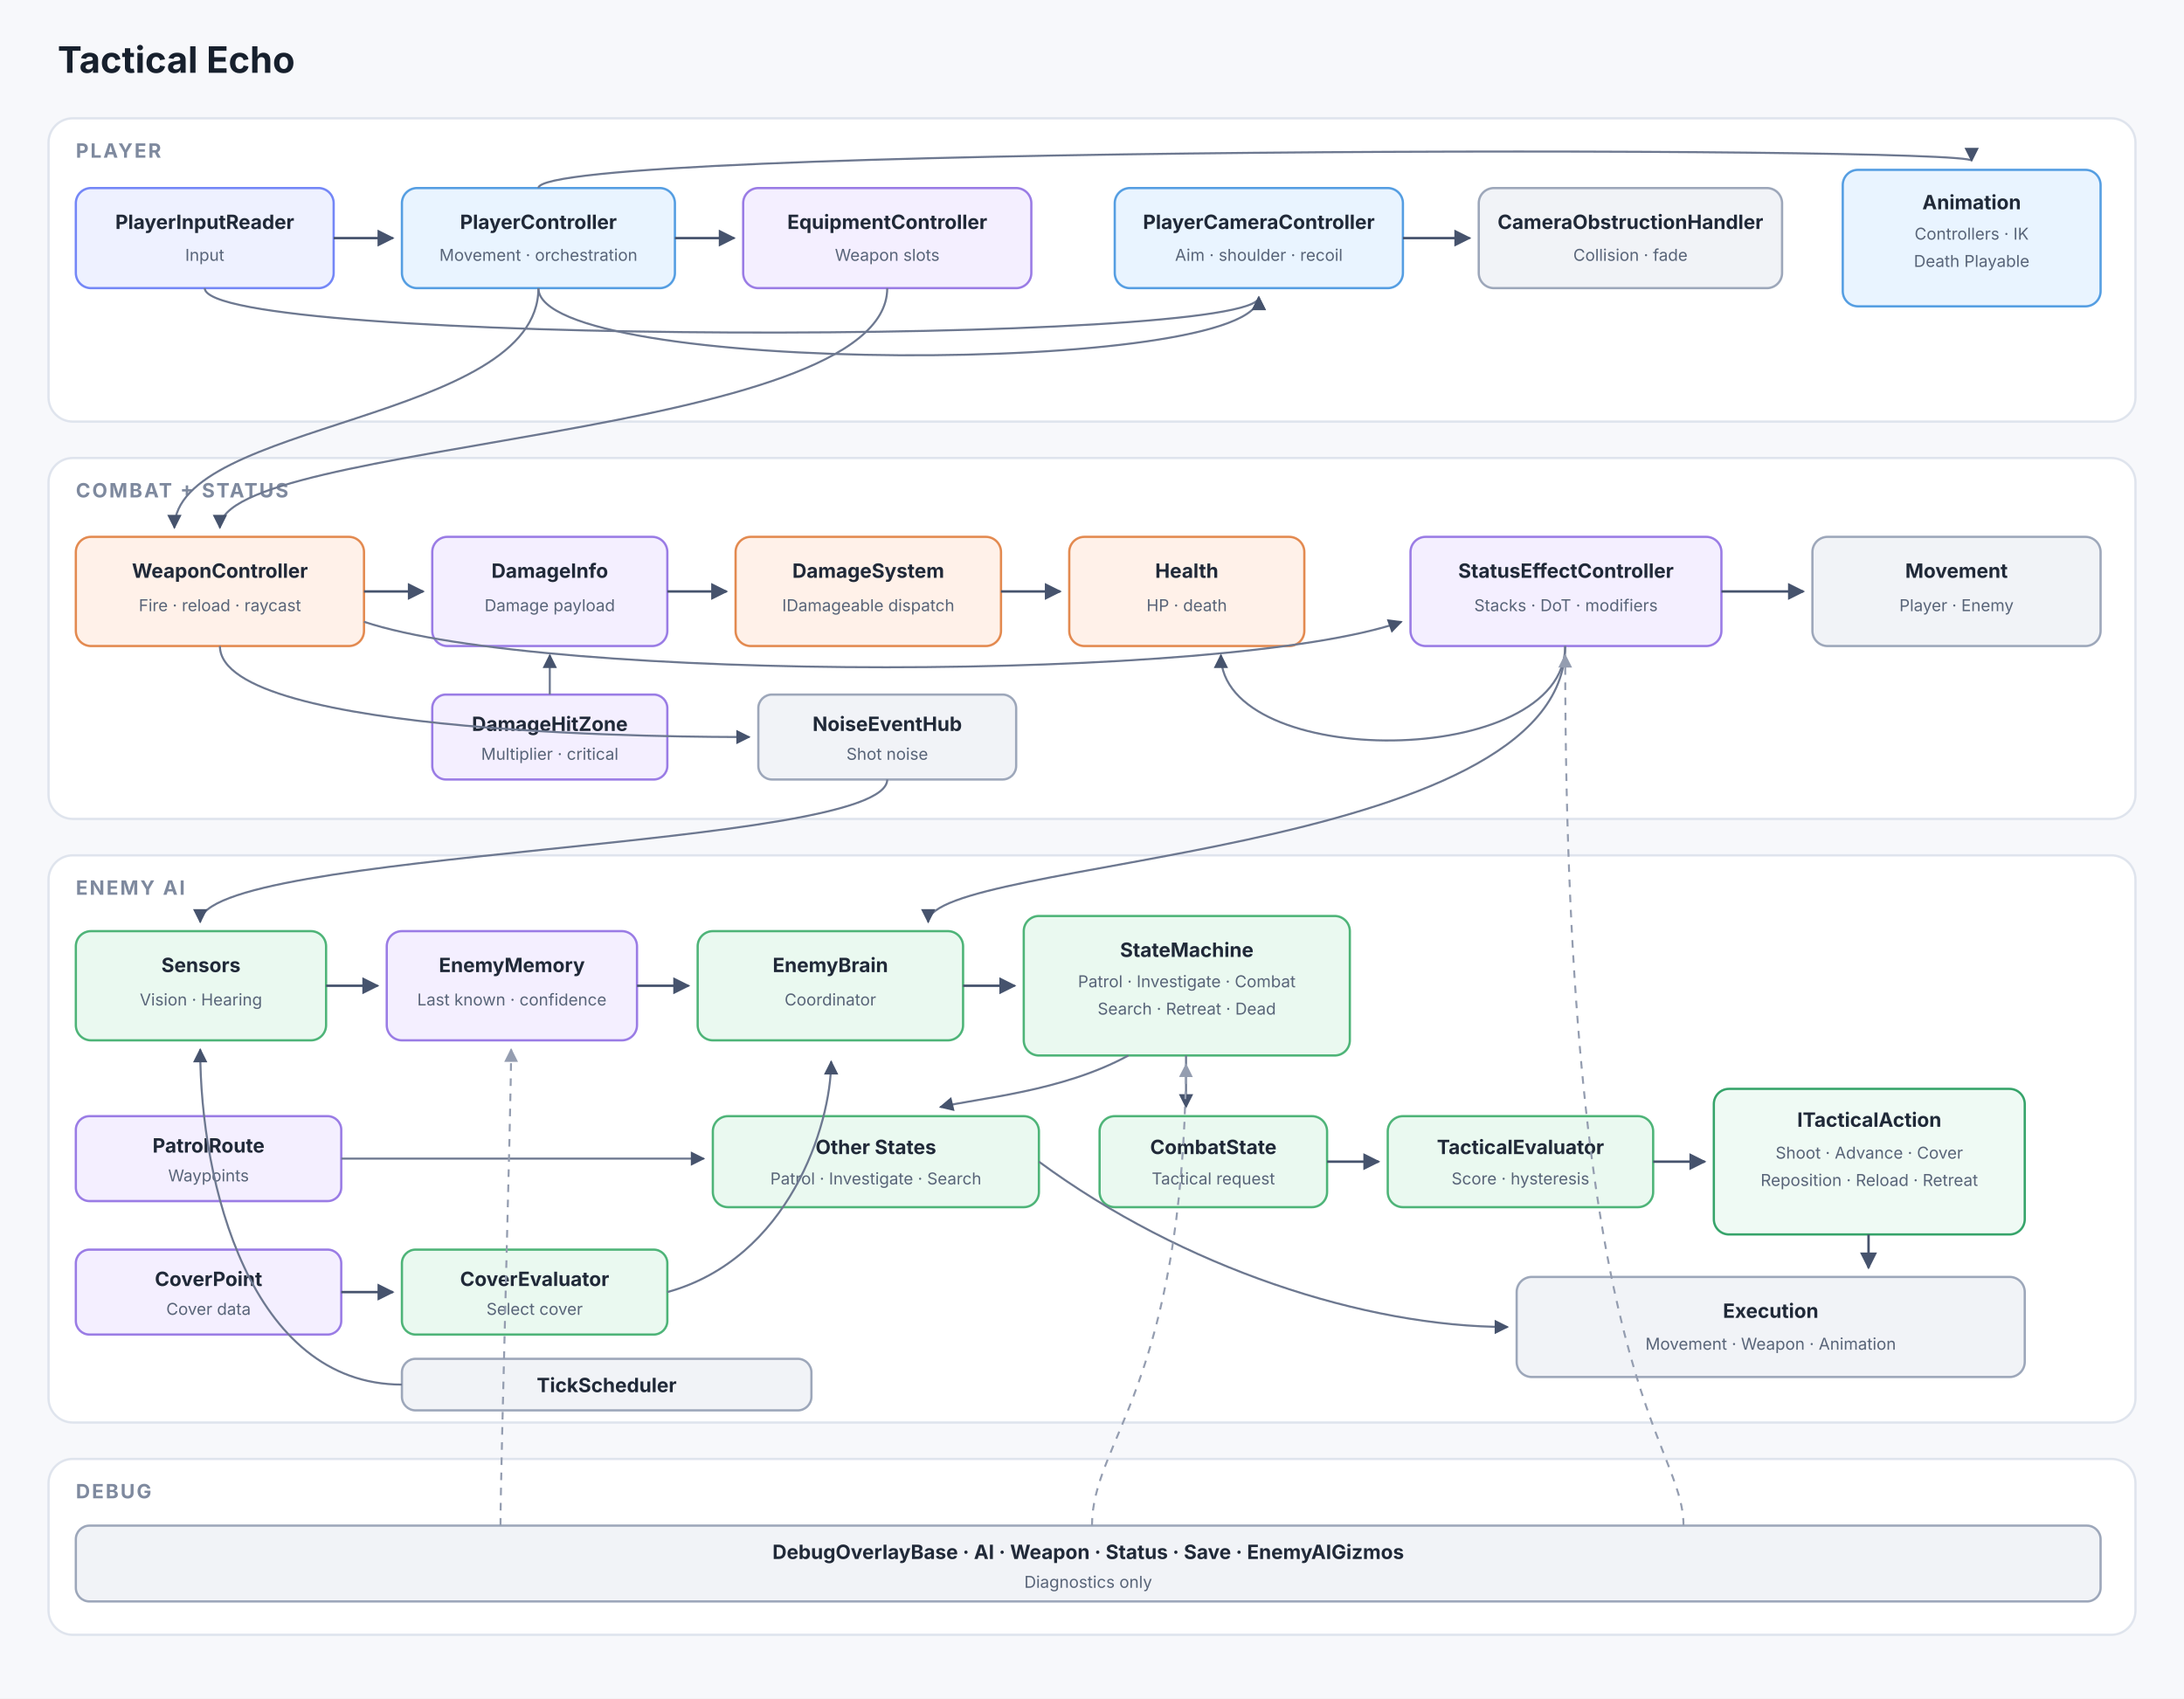
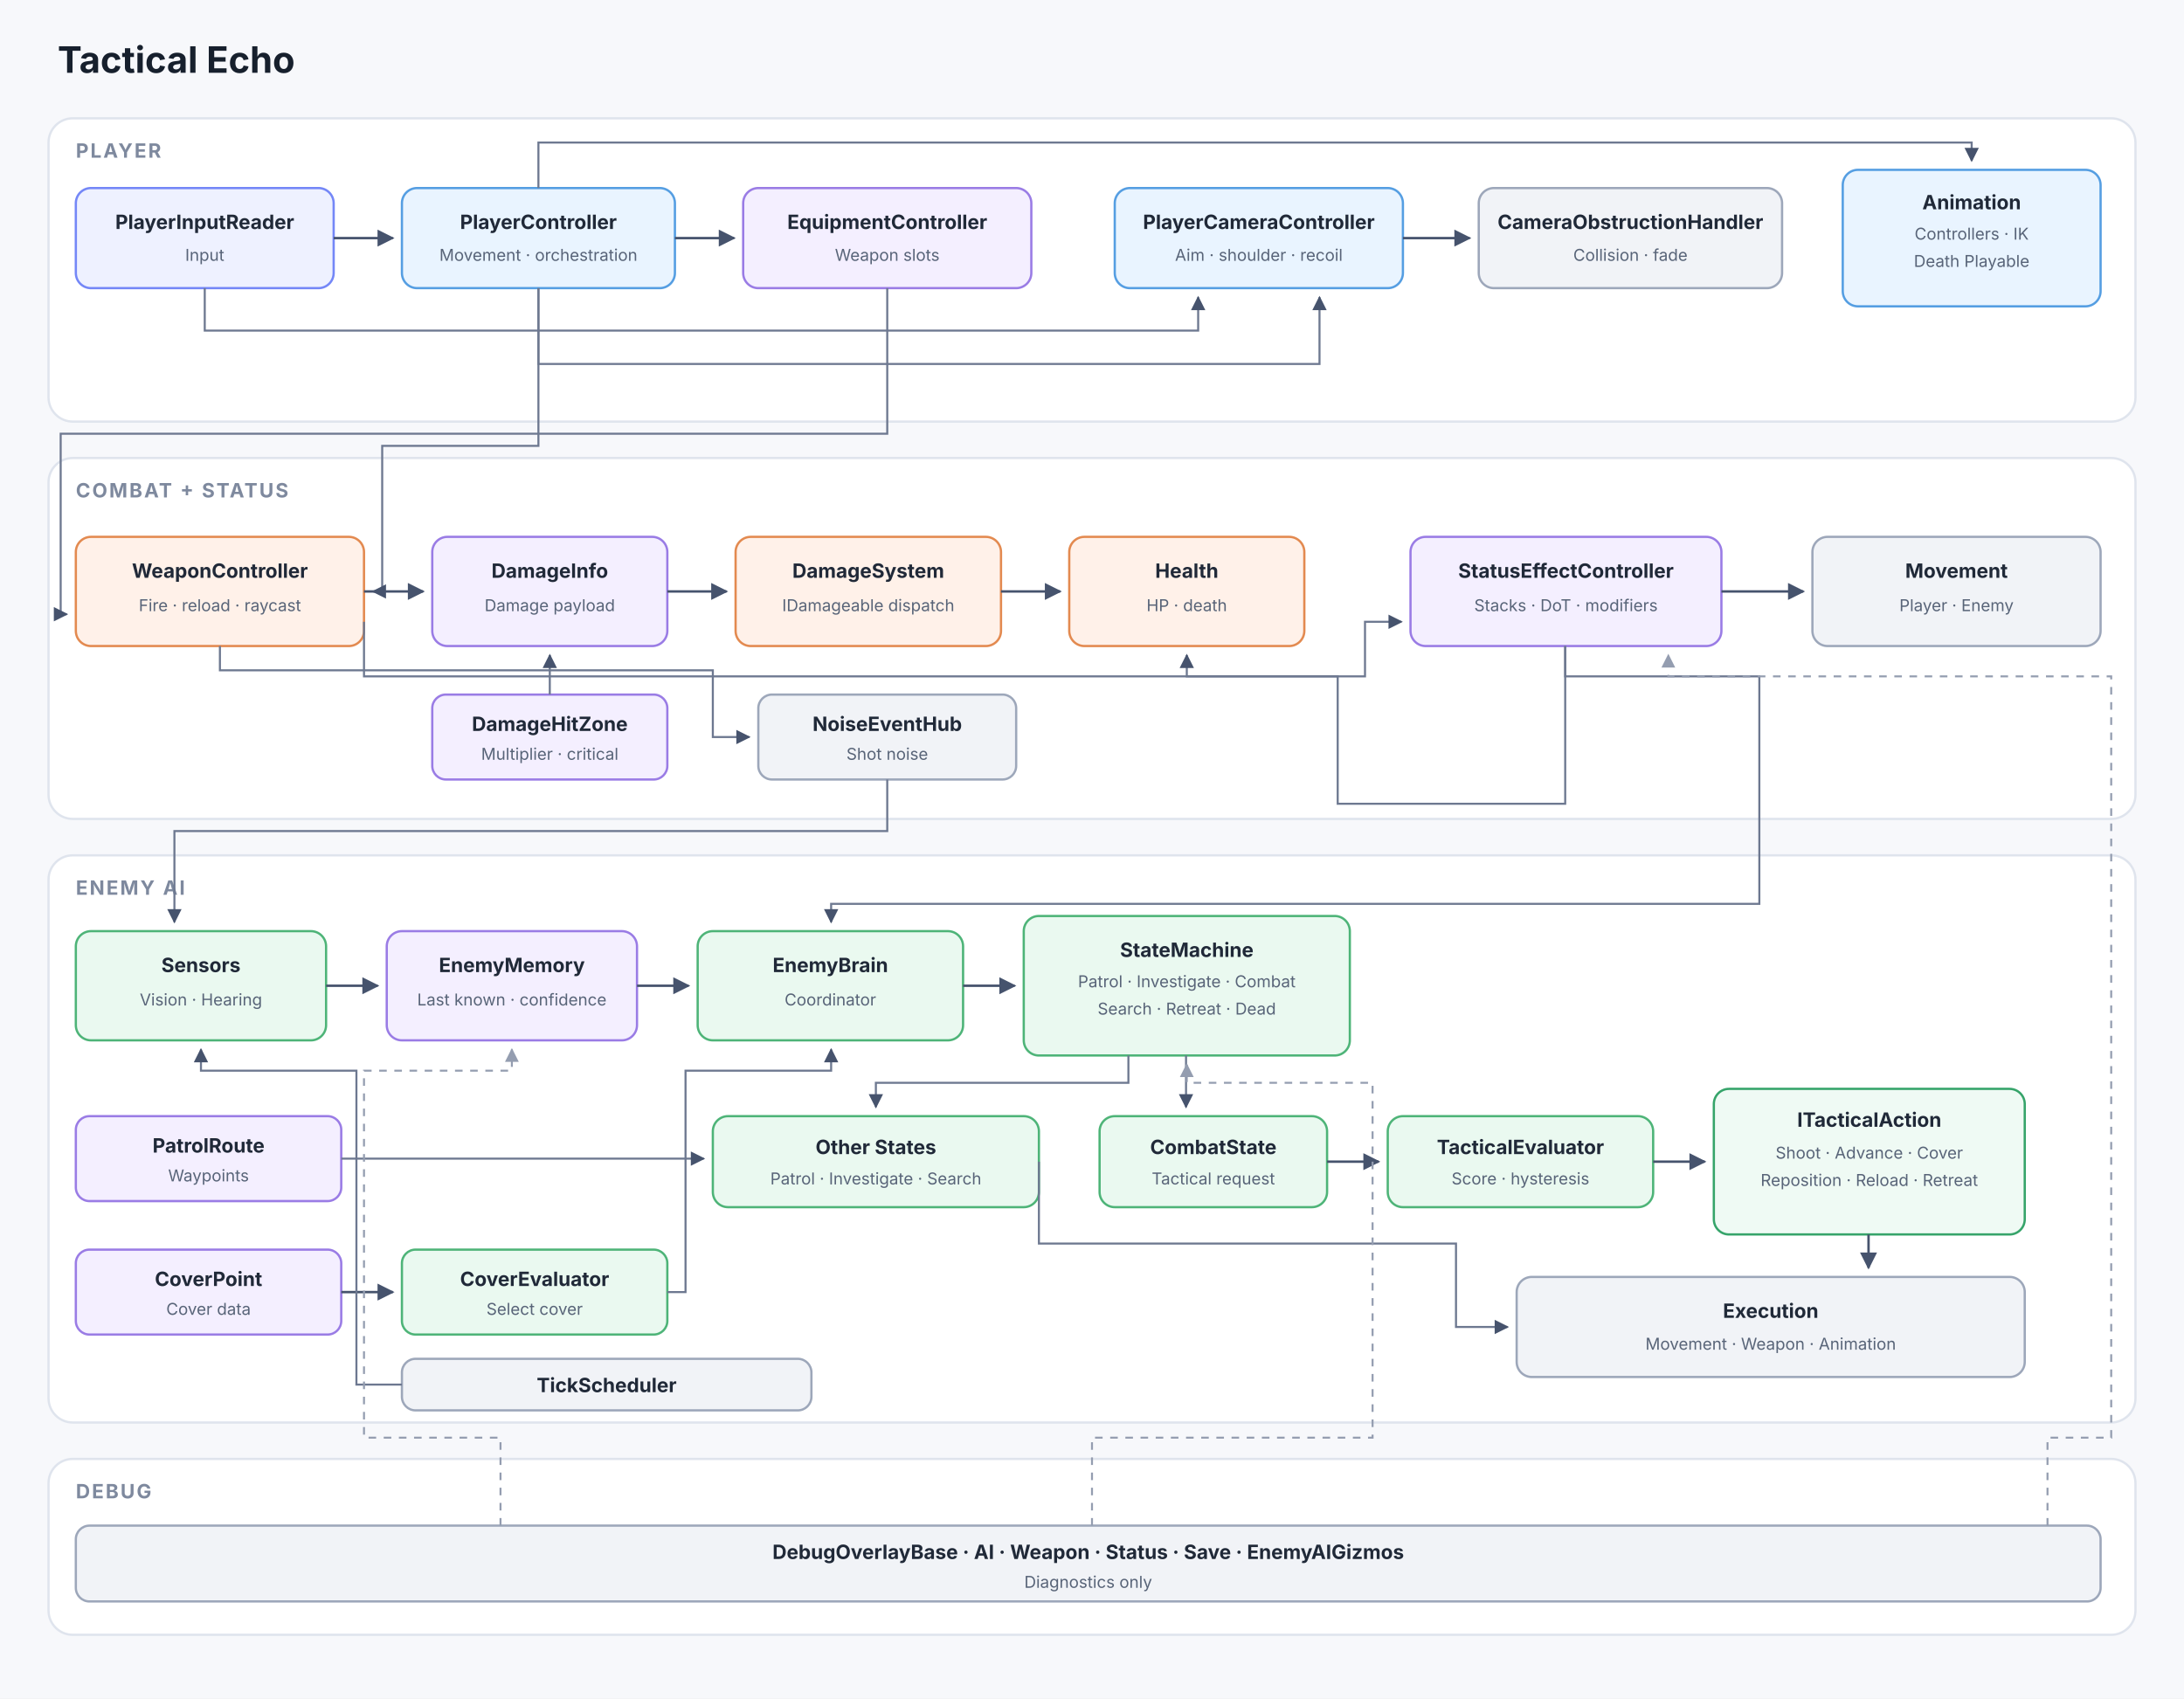
<svg xmlns="http://www.w3.org/2000/svg" viewBox="0 0 1440 1120" width="1440" height="1120" font-family="Inter, Segoe UI, Helvetica, Arial, sans-serif">
  <defs>
    <marker id="arrow" viewBox="0 0 10 10" refX="9" refY="5" markerWidth="7" markerHeight="7" orient="auto-start-reverse">
      <path d="M0,0 L10,5 L0,10 z" fill="#46536d" />
    </marker>
    <marker id="observeArrow" viewBox="0 0 10 10" refX="9" refY="5" markerWidth="7" markerHeight="7" orient="auto-start-reverse">
      <path d="M0,0 L10,5 L0,10 z" fill="#949db0" />
    </marker>
    <style>
      .bg{fill:#f7f8fb}
      .band{fill:#ffffff;stroke:#dfe4ed;stroke-width:1.5}
      .bandTitle{font-size:13px;font-weight:700;fill:#7e899e;letter-spacing:.09em}
      .node{stroke-width:1.5}
      .input{fill:#eef1ff;stroke:#7487f7}
      .player{fill:#e9f4ff;stroke:#559ee2}
      .combat{fill:#fff1e9;stroke:#e38a50}
      .ai{fill:#eaf9f0;stroke:#4eb478}
      .data{fill:#f4efff;stroke:#9a7ce5}
      .system{fill:#f1f3f7;stroke:#9da7ba}
      .action{fill:#effaf4;stroke:#36a46a}
      .title{font-size:24px;font-weight:750;fill:#17202d}
      .nodeTitle{font-size:13px;font-weight:650;fill:#202938}
      .nodeText{font-size:10.8px;fill:#586478}
      .edge{stroke:#46536d;stroke-width:1.6;fill:none;marker-end:url(#arrow)}
      .edgeSoft{stroke:#6d7890;stroke-width:1.35;fill:none;marker-end:url(#arrow)}
      .observe{stroke:#949db0;stroke-width:1.3;fill:none;stroke-dasharray:5 5;marker-end:url(#observeArrow)}
      .label{font-size:9.8px;font-weight:600;fill:#667286}
    </style>
  </defs>
  <rect class="bg" width="1440" height="1120" />
  <text class="title" x="38" y="48">Tactical Echo</text>
  <rect class="band" x="32" y="78" width="1376" height="200" rx="16" />
  <text class="bandTitle" x="50" y="104">PLAYER</text>
  <rect class="node input" x="50" y="124" width="170" height="66" rx="10" />
  <text class="nodeTitle" x="135" y="151" text-anchor="middle">PlayerInputReader</text>
  <text class="nodeText" x="135" y="172" text-anchor="middle">Input</text>
  <rect class="node player" x="265" y="124" width="180" height="66" rx="10" />
  <text class="nodeTitle" x="355" y="151" text-anchor="middle">PlayerController</text>
  <text class="nodeText" x="355" y="172" text-anchor="middle">Movement · orchestration</text>
  <rect class="node data" x="490" y="124" width="190" height="66" rx="10" />
  <text class="nodeTitle" x="585" y="151" text-anchor="middle">EquipmentController</text>
  <text class="nodeText" x="585" y="172" text-anchor="middle">Weapon slots</text>
  <rect class="node player" x="735" y="124" width="190" height="66" rx="10" />
  <text class="nodeTitle" x="830" y="151" text-anchor="middle">PlayerCameraController</text>
  <text class="nodeText" x="830" y="172" text-anchor="middle">Aim · shoulder · recoil</text>
  <rect class="node system" x="975" y="124" width="200" height="66" rx="10" />
  <text class="nodeTitle" x="1075" y="151" text-anchor="middle">CameraObstructionHandler</text>
  <text class="nodeText" x="1075" y="172" text-anchor="middle">Collision · fade</text>
  <rect class="node player" x="1215" y="112" width="170" height="90" rx="10" />
  <text class="nodeTitle" x="1300" y="138" text-anchor="middle">Animation</text>
  <text class="nodeText" x="1300" y="158" text-anchor="middle">Controllers · IK</text>
  <text class="nodeText" x="1300" y="176" text-anchor="middle">Death Playable</text>
  <path class="edge" d="M220,157 L259,157" />
  <path class="edge" d="M445,157 L484,157" />
  <path class="edge" d="M925,157 L969,157" />
-   <path class="edgeSoft" d="M135,190 C135,228 830,228 830,196" />
-   <path class="edgeSoft" d="M355,190 C355,248 830,248 830,196" />
-   <path class="edgeSoft" d="M355,124 C355,96 1300,96 1300,106" />
+   <path class="edgeSoft" d="M135,190 V218 H790 V196" />
+   <path class="edgeSoft" d="M355,190 V240 H870 V196" />
+   <path class="edgeSoft" d="M355,124 V94 H1300 V106" />
  <rect class="band" x="32" y="302" width="1376" height="238" rx="16" />
  <text class="bandTitle" x="50" y="328">COMBAT + STATUS</text>
  <rect class="node combat" x="50" y="354" width="190" height="72" rx="10" />
  <text class="nodeTitle" x="145" y="381" text-anchor="middle">WeaponController</text>
  <text class="nodeText" x="145" y="403" text-anchor="middle">Fire · reload · raycast</text>
  <rect class="node data" x="285" y="354" width="155" height="72" rx="10" />
  <text class="nodeTitle" x="362.5" y="381" text-anchor="middle">DamageInfo</text>
  <text class="nodeText" x="362.5" y="403" text-anchor="middle">Damage payload</text>
  <rect class="node combat" x="485" y="354" width="175" height="72" rx="10" />
  <text class="nodeTitle" x="572.5" y="381" text-anchor="middle">DamageSystem</text>
  <text class="nodeText" x="572.5" y="403" text-anchor="middle">IDamageable dispatch</text>
  <rect class="node combat" x="705" y="354" width="155" height="72" rx="10" />
  <text class="nodeTitle" x="782.5" y="381" text-anchor="middle">Health</text>
  <text class="nodeText" x="782.5" y="403" text-anchor="middle">HP · death</text>
  <rect class="node data" x="930" y="354" width="205" height="72" rx="10" />
  <text class="nodeTitle" x="1032.5" y="381" text-anchor="middle">StatusEffectController</text>
  <text class="nodeText" x="1032.5" y="403" text-anchor="middle">Stacks · DoT · modifiers</text>
  <rect class="node system" x="1195" y="354" width="190" height="72" rx="10" />
  <text class="nodeTitle" x="1290" y="381" text-anchor="middle">Movement</text>
  <text class="nodeText" x="1290" y="403" text-anchor="middle">Player · Enemy</text>
  <path class="edge" d="M240,390 L279,390" />
  <path class="edge" d="M440,390 L479,390" />
  <path class="edge" d="M660,390 L699,390" />
  <path class="edge" d="M1135,390 L1189,390" />
  <rect class="node data" x="285" y="458" width="155" height="56" rx="9" />
  <text class="nodeTitle" x="362.5" y="482" text-anchor="middle">DamageHitZone</text>
  <text class="nodeText" x="362.5" y="501" text-anchor="middle">Multiplier · critical</text>
  <path class="edgeSoft" d="M362.5,458 L362.5,432" />
  <rect class="node system" x="500" y="458" width="170" height="56" rx="9" />
  <text class="nodeTitle" x="585" y="482" text-anchor="middle">NoiseEventHub</text>
  <text class="nodeText" x="585" y="501" text-anchor="middle">Shot noise</text>
-   <path class="edgeSoft" d="M145,426 C145,486 460,486 494,486" />
-   <path class="edgeSoft" d="M240,410 C360,450 810,450 924,410" />
-   <path class="edgeSoft" d="M1032,426 C1032,508 805,508 805,432" />
-   <path class="edgeSoft" d="M585,190 C585,290 145,290 145,348" />
-   <path class="edgeSoft" d="M355,190 C355,278 115,278 115,348" />
+   <path class="edgeSoft" d="M145,426 V442 H470 V486 H494" />
+   <path class="edgeSoft" d="M240,410 V446 H900 V410 H924" />
+   <path class="edgeSoft" d="M1032,426 V530 H882 V446 H782.5 V432" />
+   <path class="edgeSoft" d="M585,190 V286 H40 V405 H44" />
+   <path class="edgeSoft" d="M355,190 V294 H252 V390 H246" />
  <rect class="band" x="32" y="564" width="1376" height="374" rx="16" />
  <text class="bandTitle" x="50" y="590">ENEMY AI</text>
  <rect class="node ai" x="50" y="614" width="165" height="72" rx="10" />
  <text class="nodeTitle" x="132.5" y="641" text-anchor="middle">Sensors</text>
  <text class="nodeText" x="132.5" y="663" text-anchor="middle">Vision · Hearing</text>
  <rect class="node data" x="255" y="614" width="165" height="72" rx="10" />
  <text class="nodeTitle" x="337.5" y="641" text-anchor="middle">EnemyMemory</text>
  <text class="nodeText" x="337.5" y="663" text-anchor="middle">Last known · confidence</text>
  <rect class="node ai" x="460" y="614" width="175" height="72" rx="10" />
  <text class="nodeTitle" x="547.5" y="641" text-anchor="middle">EnemyBrain</text>
  <text class="nodeText" x="547.5" y="663" text-anchor="middle">Coordinator</text>
  <rect class="node ai" x="675" y="604" width="215" height="92" rx="10" />
  <text class="nodeTitle" x="782.5" y="631" text-anchor="middle">StateMachine</text>
  <text class="nodeText" x="782.5" y="651" text-anchor="middle">Patrol · Investigate · Combat</text>
  <text class="nodeText" x="782.5" y="669" text-anchor="middle">Search · Retreat · Dead</text>
  <path class="edge" d="M215,650 L249,650" />
  <path class="edge" d="M420,650 L454,650" />
  <path class="edge" d="M635,650 L669,650" />
  <rect class="node ai" x="725" y="736" width="150" height="60" rx="10" />
  <text class="nodeTitle" x="800" y="761" text-anchor="middle">CombatState</text>
  <text class="nodeText" x="800" y="781" text-anchor="middle">Tactical request</text>
  <path class="edgeSoft" d="M782,696 L782,730" />
  <rect class="node ai" x="915" y="736" width="175" height="60" rx="10" />
  <text class="nodeTitle" x="1002.5" y="761" text-anchor="middle">TacticalEvaluator</text>
  <text class="nodeText" x="1002.5" y="781" text-anchor="middle">Score · hysteresis</text>
  <path class="edge" d="M875,766 L909,766" />
  <rect class="node action" x="1130" y="718" width="205" height="96" rx="10" />
  <text class="nodeTitle" x="1232.5" y="743" text-anchor="middle">ITacticalAction</text>
  <text class="nodeText" x="1232.5" y="764" text-anchor="middle">Shoot · Advance · Cover</text>
  <text class="nodeText" x="1232.5" y="782" text-anchor="middle">Reposition · Reload · Retreat</text>
  <path class="edge" d="M1090,766 L1124,766" />
  <rect class="node system" x="1000" y="842" width="335" height="66" rx="10" />
  <text class="nodeTitle" x="1167.5" y="869" text-anchor="middle">Execution</text>
  <text class="nodeText" x="1167.5" y="890" text-anchor="middle">Movement · Weapon · Animation</text>
  <path class="edge" d="M1232,814 L1232,836" />
  <rect class="node ai" x="470" y="736" width="215" height="60" rx="10" />
  <text class="nodeTitle" x="577.5" y="761" text-anchor="middle">Other States</text>
  <text class="nodeText" x="577.5" y="781" text-anchor="middle">Patrol · Investigate · Search</text>
-   <path class="edgeSoft" d="M744,696 C700,720 645,724 620,730" />
-   <path class="edgeSoft" d="M685,766 C780,836 900,875 994,875" />
+   <path class="edgeSoft" d="M744,696 V714 H577.5 V730" />
+   <path class="edgeSoft" d="M685,766 V820 H960 V875 H994" />
  <rect class="node data" x="50" y="736" width="175" height="56" rx="9" />
  <text class="nodeTitle" x="137.5" y="760" text-anchor="middle">PatrolRoute</text>
  <text class="nodeText" x="137.5" y="779" text-anchor="middle">Waypoints</text>
-   <path class="edgeSoft" d="M225,764 C320,764 395,764 464,764" />
+   <path class="edgeSoft" d="M225,764 H464" />
  <rect class="node data" x="50" y="824" width="175" height="56" rx="9" />
  <text class="nodeTitle" x="137.5" y="848" text-anchor="middle">CoverPoint</text>
  <text class="nodeText" x="137.5" y="867" text-anchor="middle">Cover data</text>
  <rect class="node ai" x="265" y="824" width="175" height="56" rx="9" />
  <text class="nodeTitle" x="352.5" y="848" text-anchor="middle">CoverEvaluator</text>
  <text class="nodeText" x="352.5" y="867" text-anchor="middle">Select cover</text>
  <path class="edge" d="M225,852 L259,852" />
-   <path class="edgeSoft" d="M440,852 C520,830 548,742 548,700" />
+   <path class="edgeSoft" d="M440,852 H452 V706 H548 V692" />
  <rect class="node system" x="265" y="896" width="270" height="34" rx="9" />
  <text class="nodeTitle" x="400" y="918" text-anchor="middle">TickScheduler</text>
-   <path class="edgeSoft" d="M265,913 C165,913 132,780 132,692" />
-   <path class="edgeSoft" d="M585,514 C585,560 132,560 132,608" />
-   <path class="edgeSoft" d="M1032,426 C1032,566 612,566 612,608" />
+   <path class="edgeSoft" d="M265,913 H235 V706 H132.5 V692" />
+   <path class="edgeSoft" d="M585,514 V548 H115 V608" />
+   <path class="edgeSoft" d="M1032,426 V446 H1160 V596 H548 V608" />
  <rect class="band" x="32" y="962" width="1376" height="116" rx="16" />
  <text class="bandTitle" x="50" y="988">DEBUG</text>
  <rect class="node system" x="50" y="1006" width="1335" height="50" rx="9" />
  <text class="nodeTitle" x="717.5" y="1028" text-anchor="middle">DebugOverlayBase · AI · Weapon · Status · Save · EnemyAIGizmos</text>
  <text class="nodeText" x="717.5" y="1047" text-anchor="middle">Diagnostics only</text>
-   <path class="observe" d="M330,1006 C330,966 337,730 337,692" />
-   <path class="observe" d="M720,1006 C720,950 780,915 782,702" />
-   <path class="observe" d="M1110,1006 C1110,950 1032,915 1032,432" />
+   <path class="observe" d="M330,1006 V948 H240 V706 H337.5 V692" />
+   <path class="observe" d="M720,1006 V948 H905 V714 H782.5 V702" />
+   <path class="observe" d="M1350,1006 V948 H1392 V446 H1100 V432" />
</svg>
